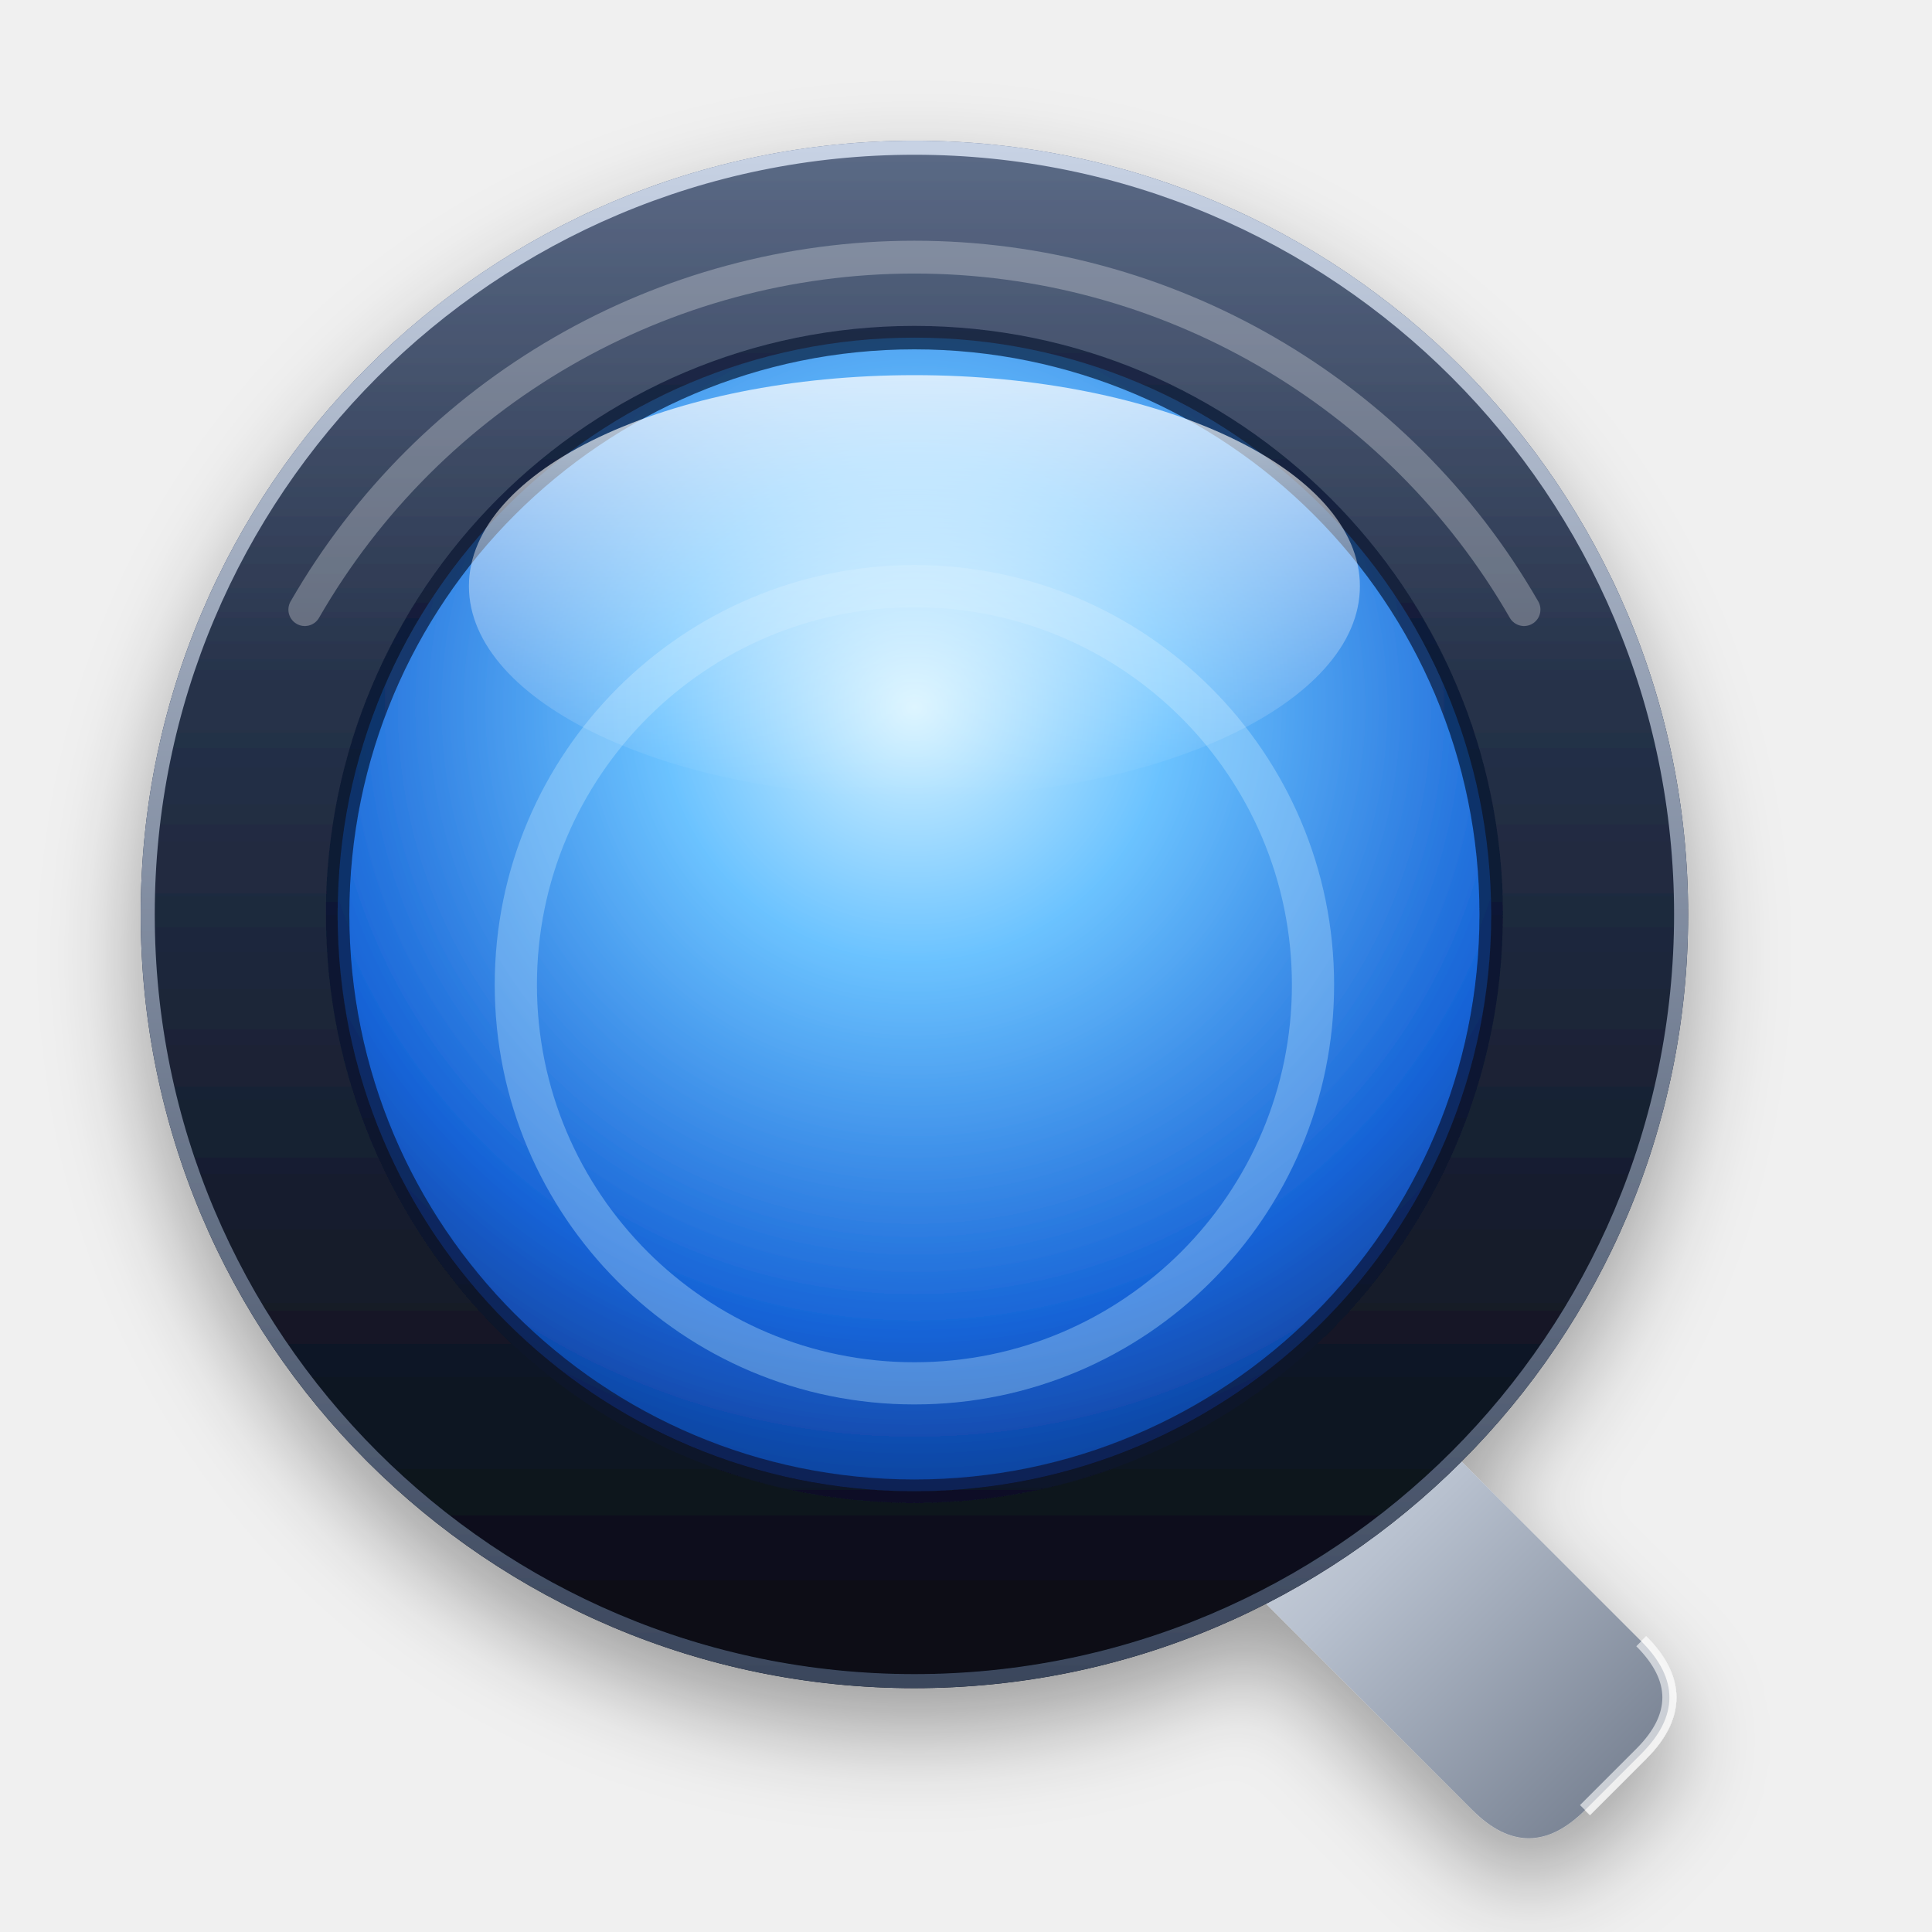
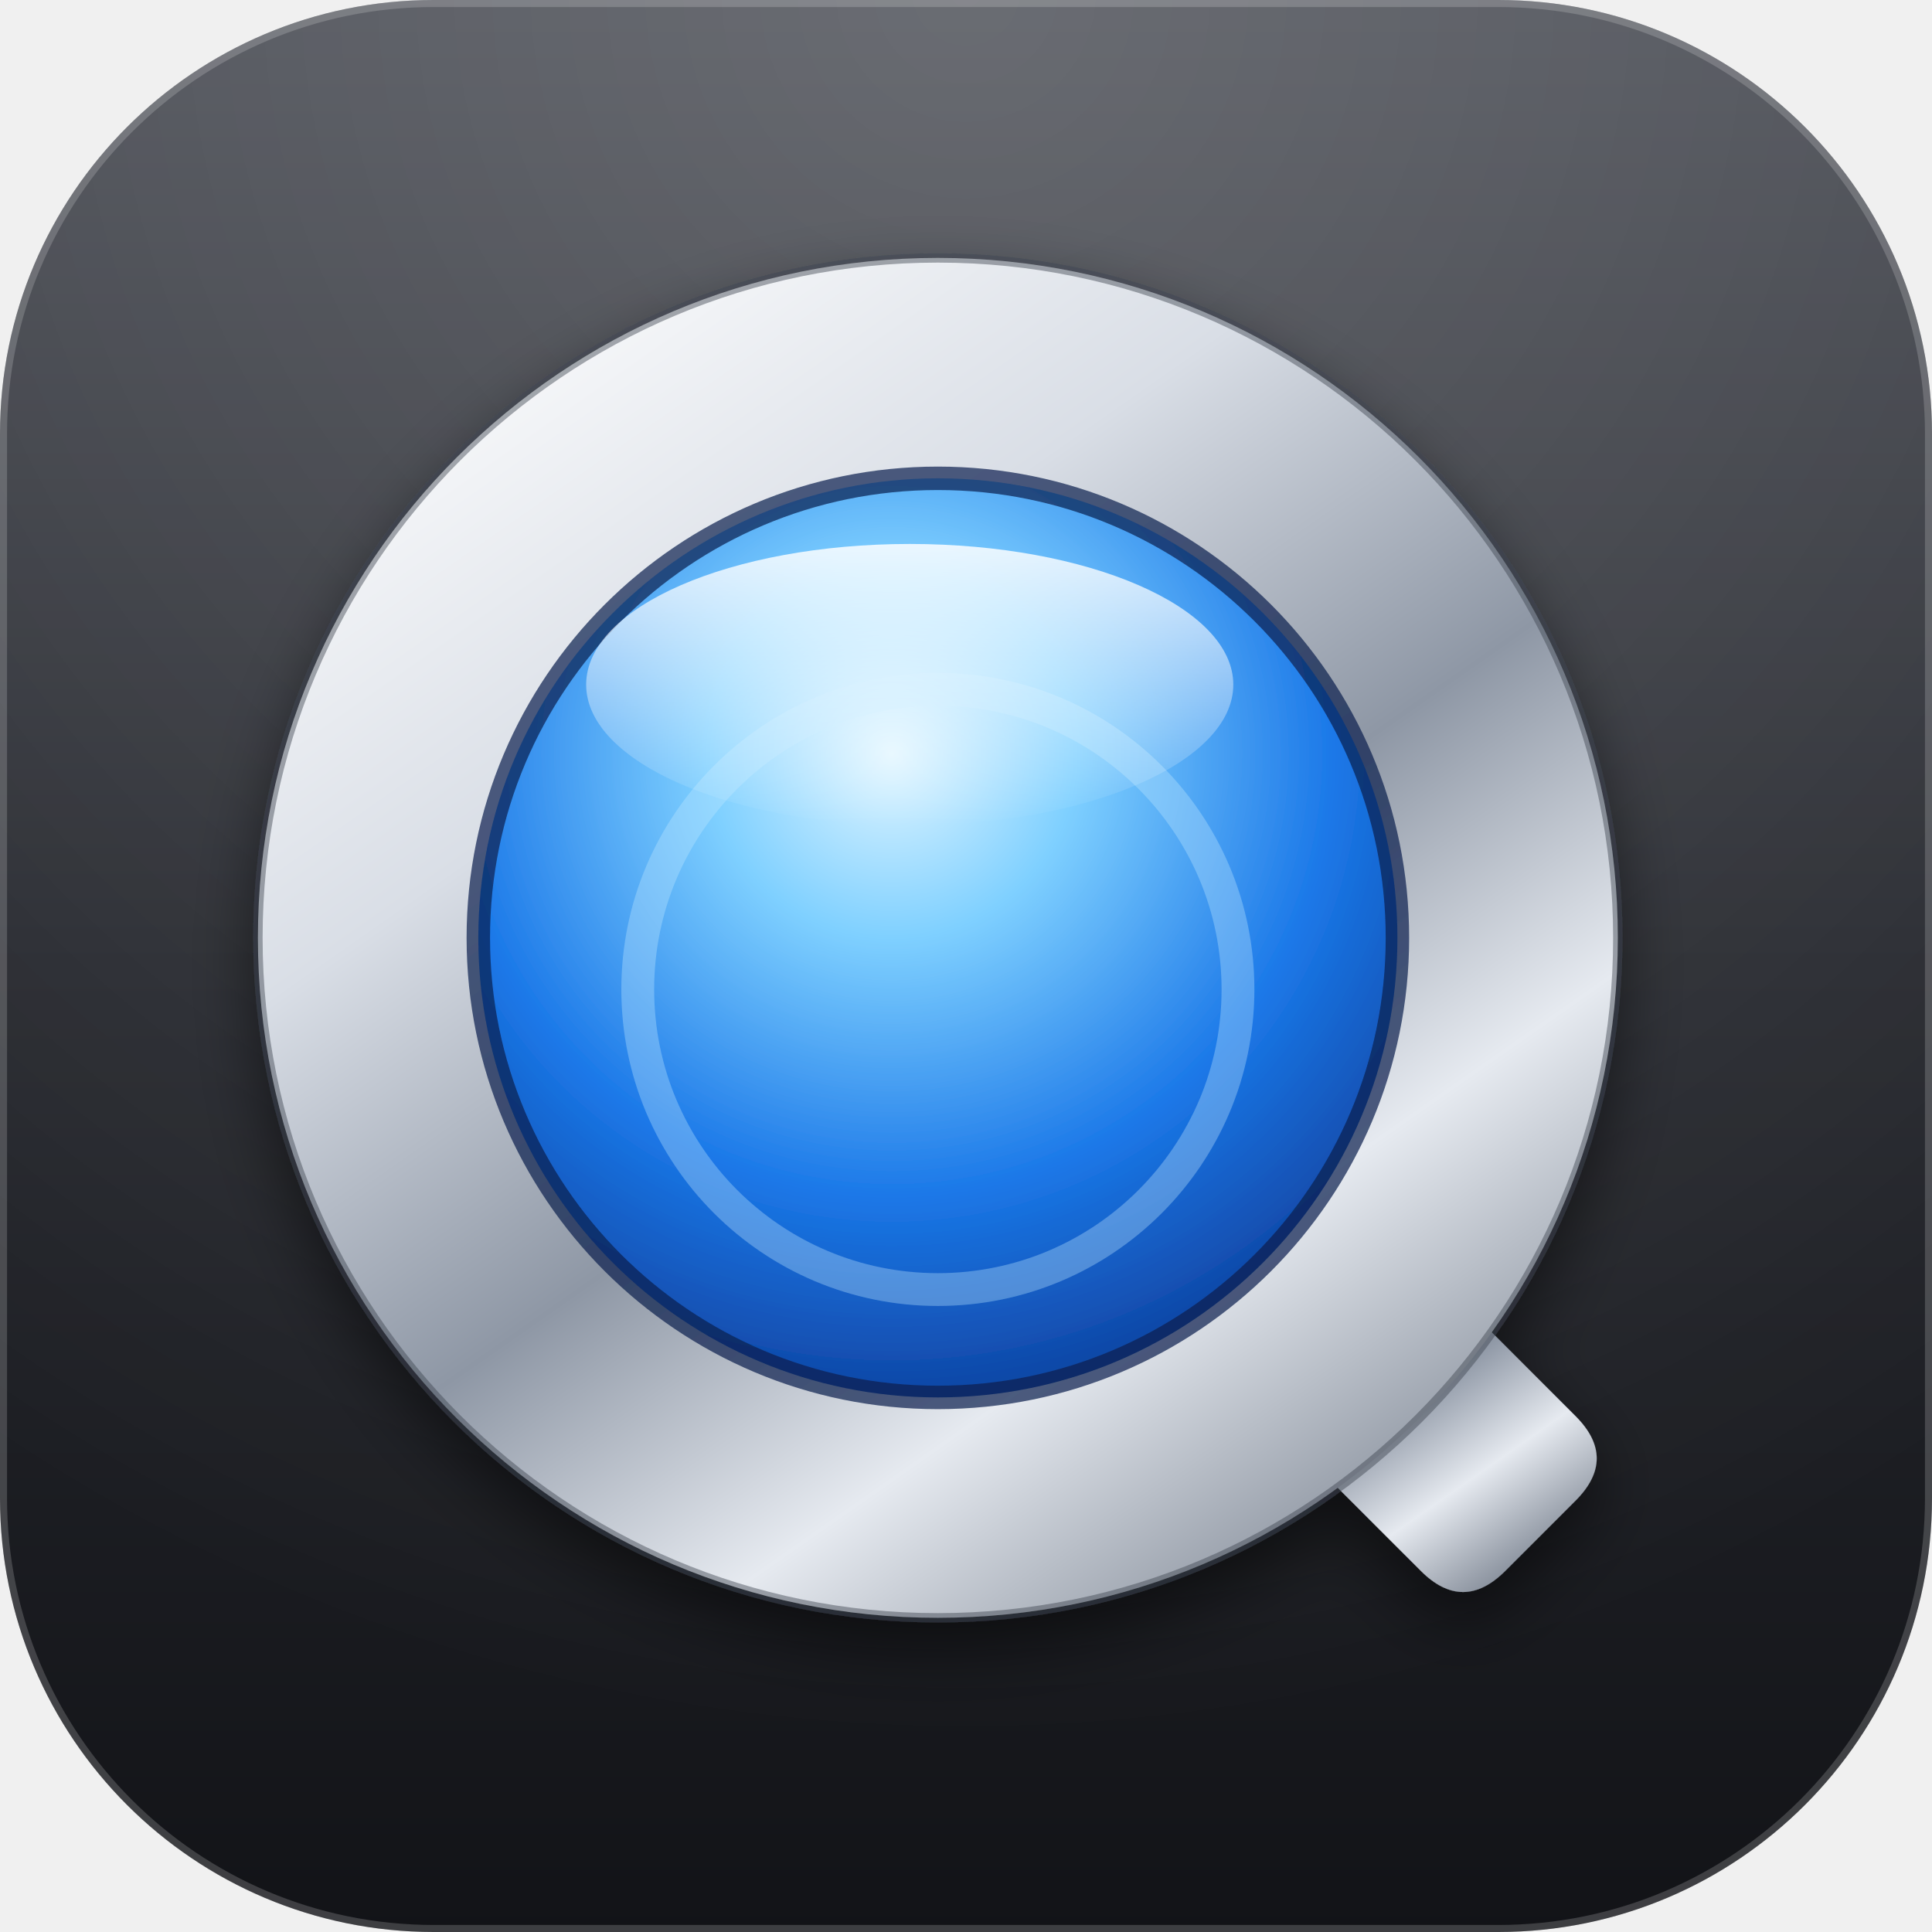
<svg xmlns="http://www.w3.org/2000/svg" viewBox="100 100 824 824">
  <defs>
-     <linearGradient id="ring" x1="0" y1="0" x2="0" y2="1">
-       <stop offset="0" stop-color="#5b6a86" />
-       <stop offset="0.35" stop-color="#26324a" />
-       <stop offset="1" stop-color="#070b14" />
+     <linearGradient id="tile" x1="0" y1="0" x2="0" y2="1">
+       <stop offset="0" stop-color="#4a4d55" />
+       <stop offset="0.5" stop-color="#26282e" />
+       <stop offset="1" stop-color="#121317" />
    </linearGradient>
-     <linearGradient id="ringEdge" x1="0" y1="0" x2="0" y2="1">
-       <stop offset="0" stop-color="#c7d2e4" />
-       <stop offset="1" stop-color="#3a465c" />
+     <radialGradient id="tileShine" cx="0.5" cy="0" r="0.9">
+       <stop offset="0" stop-color="#fff" stop-opacity="0.18" />
+       <stop offset="1" stop-color="#fff" stop-opacity="0" />
+     </radialGradient>
+     <linearGradient id="chrome" x1="0.15" y1="0" x2="0.85" y2="1">
+       <stop offset="0" stop-color="#ffffff" />
+       <stop offset="0.3" stop-color="#d9dee6" />
+       <stop offset="0.55" stop-color="#8e97a5" />
+       <stop offset="0.75" stop-color="#e6eaf0" />
+       <stop offset="1" stop-color="#6f7886" />
    </linearGradient>
-     <radialGradient id="lens" cx="0.5" cy="0.32" r="0.78">
-       <stop offset="0" stop-color="#d7f3ff" />
-       <stop offset="0.28" stop-color="#6cc3ff" />
-       <stop offset="0.7" stop-color="#1663d6" />
-       <stop offset="1" stop-color="#0a2b74" />
+     <radialGradient id="lens" cx="0.45" cy="0.3" r="0.8">
+       <stop offset="0" stop-color="#e3f6ff" />
+       <stop offset="0.25" stop-color="#7fd0ff" />
+       <stop offset="0.6" stop-color="#1b78e8" />
+       <stop offset="1" stop-color="#0a2f86" />
    </radialGradient>
-     <linearGradient id="tail" x1="0" y1="0" x2="1" y2="1">
-       <stop offset="0" stop-color="#f4f6fa" />
-       <stop offset="0.5" stop-color="#b8c1cf" />
-       <stop offset="1" stop-color="#6d7788" />
-     </linearGradient>
    <linearGradient id="gloss" x1="0" y1="0" x2="0" y2="1">
-       <stop offset="0" stop-color="#fff" stop-opacity="0.75" />
+       <stop offset="0" stop-color="#fff" stop-opacity="0.85" />
      <stop offset="1" stop-color="#fff" stop-opacity="0" />
    </linearGradient>
-     <filter id="shadow" x="-20%" y="-20%" width="140%" height="150%">
-       <feDropShadow dx="0" dy="18" stdDeviation="20" flood-color="#000" flood-opacity="0.35" />
+     <filter id="drop" x="-20%" y="-20%" width="140%" height="150%">
+       <feDropShadow dx="0" dy="12" stdDeviation="14" flood-color="#000" flood-opacity="0.55" />
    </filter>
  </defs>
-   <g filter="url(#shadow)">
-     <path d="M640 640 L800 800 Q824 824 800 848 L776 872 Q752 896 728 872 L568 712 Z" fill="url(#tail)" />
-     <path d="M800 800 Q824 824 800 848 L776 872" fill="none" stroke="#fff" stroke-opacity="0.6" stroke-width="6" />
-     <circle cx="490" cy="490" r="330" fill="url(#ring)" />
-     <circle cx="490" cy="490" r="327" fill="none" stroke="url(#ringEdge)" stroke-width="6" />
-     <circle cx="490" cy="490" r="246" fill="url(#lens)" />
-     <circle cx="490" cy="490" r="246" fill="none" stroke="#04122e" stroke-opacity="0.65" stroke-width="10" />
-     <circle cx="490" cy="520" r="170" fill="none" stroke="#bfe8ff" stroke-opacity="0.35" stroke-width="18" />
-     <ellipse cx="490" cy="350" rx="190" ry="90" fill="url(#gloss)" />
-     <path d="M230 360 A300 300 0 0 1 750 360" fill="none" stroke="#fff" stroke-opacity="0.28" stroke-width="14" stroke-linecap="round" />
+   <rect x="100" y="100" width="824" height="824" rx="185" fill="url(#tile)" />
+   <rect x="100" y="100" width="824" height="824" rx="185" fill="url(#tileShine)" />
+   <rect x="101.5" y="101.5" width="821" height="821" rx="183.5" fill="none" stroke="#fff" stroke-opacity="0.18" stroke-width="3" />
+   <g filter="url(#drop)">
+     <path d="M668 600 L772 704 Q790 722 772 740 L742 770 Q724 788 706 770 L602 666 Z" fill="url(#chrome)" />
+     <circle cx="500" cy="500" r="290" fill="url(#chrome)" />
+     <circle cx="500" cy="500" r="290" fill="none" stroke="#3c434e" stroke-opacity="0.45" stroke-width="4" />
+     <circle cx="500" cy="500" r="196" fill="url(#lens)" />
+     <circle cx="500" cy="500" r="196" fill="none" stroke="#0a1f4d" stroke-opacity="0.7" stroke-width="10" />
+     <circle cx="500" cy="522" r="128" fill="none" stroke="#bfe9ff" stroke-opacity="0.35" stroke-width="14" />
+     <ellipse cx="488" cy="392" rx="138" ry="60" fill="url(#gloss)" />
  </g>
</svg>
